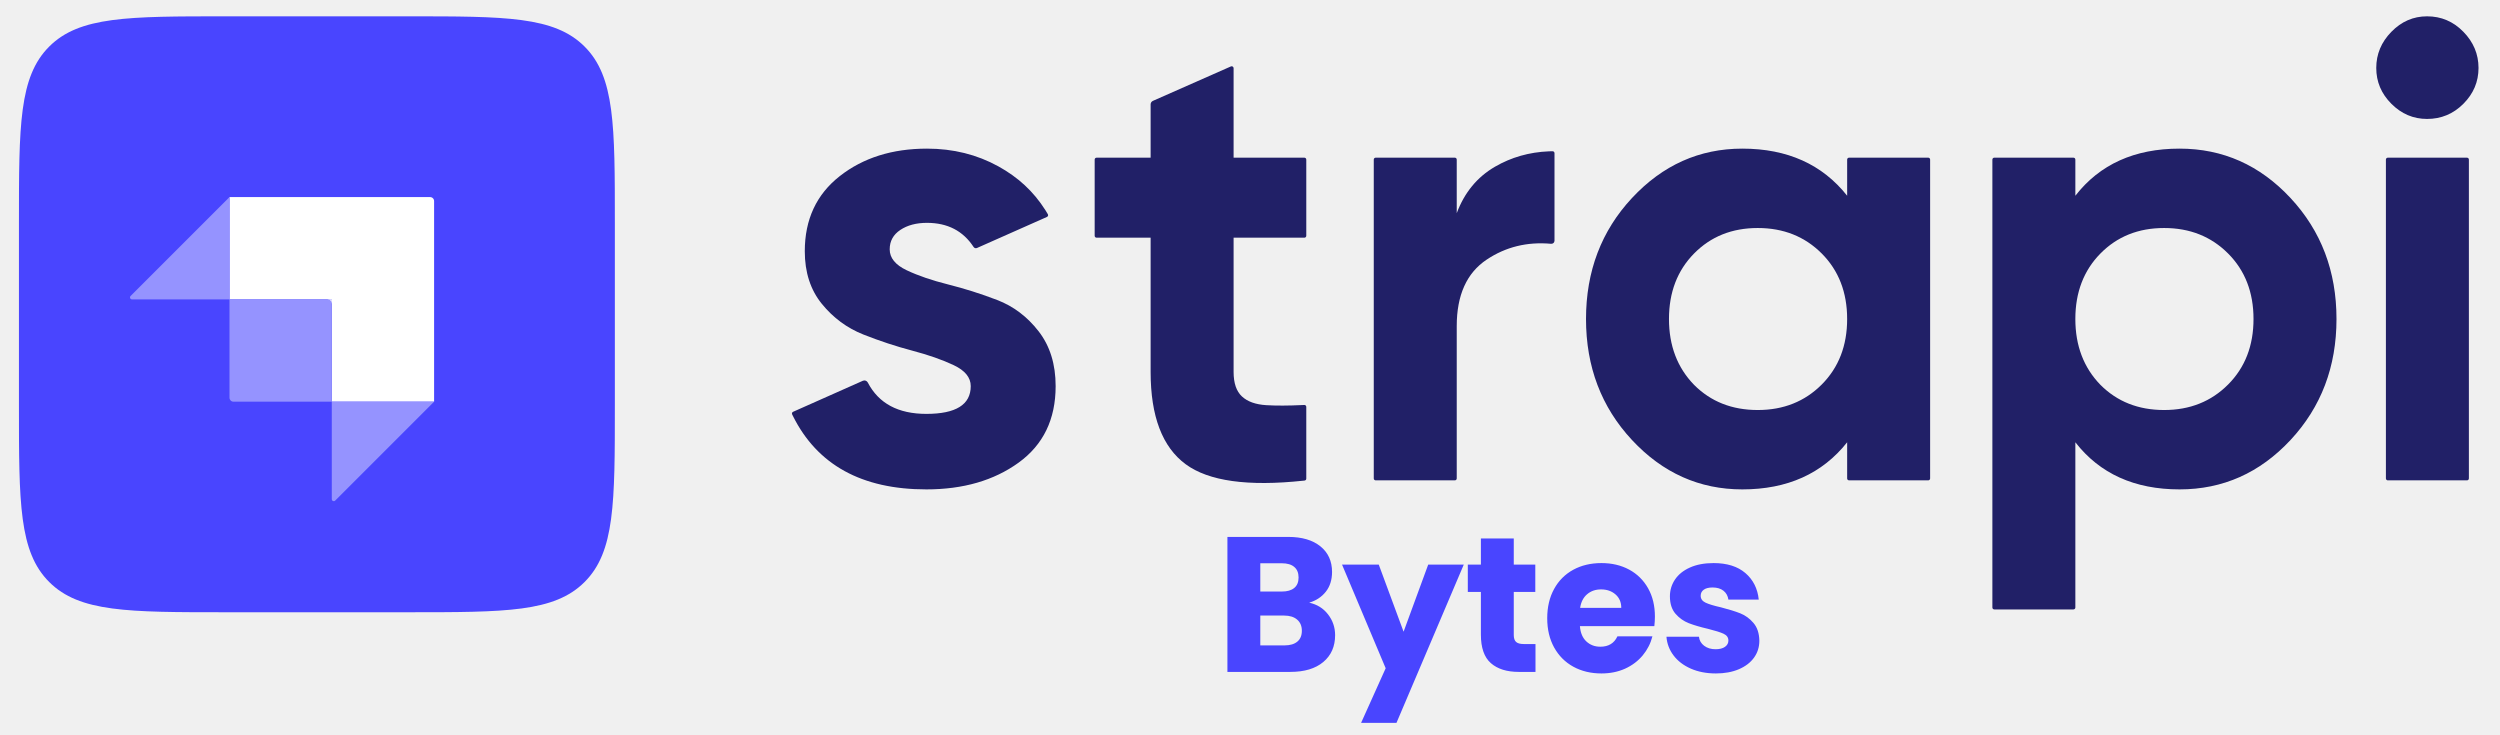
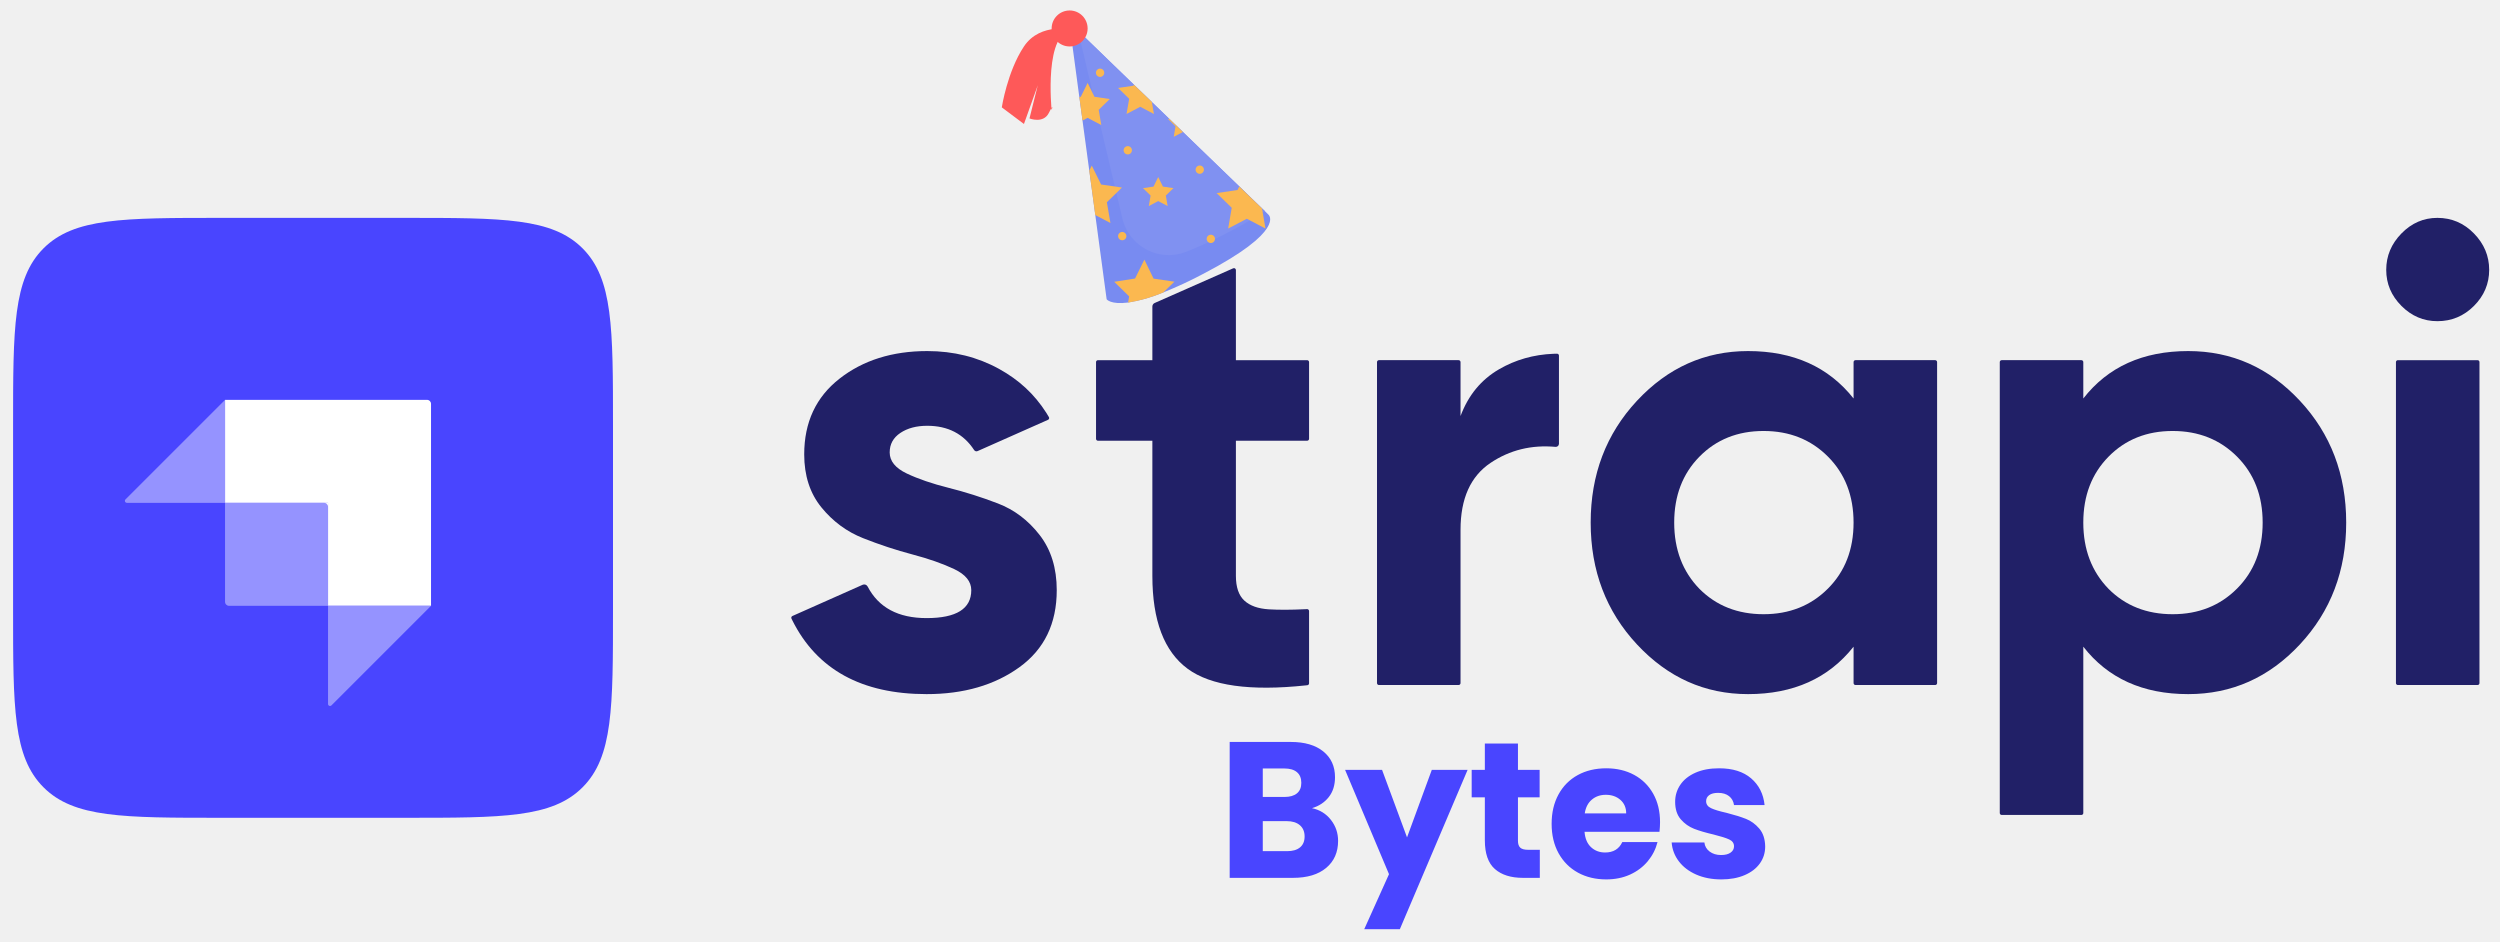
- <svg xmlns="http://www.w3.org/2000/svg" width="100%" height="100%" viewBox="0 0 923 271" version="1.1" xml:space="preserve" style="fill-rule:evenodd;clip-rule:evenodd;stroke-linejoin:round;stroke-miterlimit:2;">
-   <g transform="matrix(0.87527,0,0,0.804499,38.1809,-261.51)">
-     <rect id="Artboard1" x="-43.622" y="325.059" width="1054.06" height="335.863" style="fill:none;" />
-     <g id="Artboard11">
-       <g id="_758680" transform="matrix(1.18569,0,0,1.29,483.698,469.291)">
+ <svg xmlns="http://www.w3.org/2000/svg" width="100%" height="100%" viewBox="0 0 903 340" version="1.1" xml:space="preserve" style="fill-rule:evenodd;clip-rule:evenodd;stroke-linejoin:round;stroke-miterlimit:2;">
+   <g transform="matrix(0.88996,0,0,0.882935,11.2511,-238.834)">
+     <rect id="Artboard2" x="-12.642" y="270.501" width="1014.26" height="385.067" style="fill:none;" />
+     <clipPath id="_clip1">
+       <rect id="Artboard21" x="-12.642" y="270.501" width="1014.26" height="385.067" />
+     </clipPath>
+     <g clip-path="url(#_clip1)">
+       <g id="_410874" transform="matrix(1.10668,0,0,1.11548,495.662,504.055)">
        <g>
-           <g transform="matrix(1,0,0,1,-438,-106)">
-             <path d="M843.999,31.11C847.584,34.708 851.817,36.506 856.699,36.506C861.733,36.506 866.042,34.708 869.627,31.11C873.212,27.514 875.004,23.266 875.004,18.368C875.004,13.47 873.212,9.184 869.627,5.51C866.042,1.837 861.733,0 856.699,0C851.817,0 847.584,1.837 843.999,5.51C840.414,9.184 838.622,13.47 838.622,18.368C838.622,23.266 840.414,27.514 843.999,31.11Z" style="fill:rgb(33,32,103);fill-rule:nonzero;" />
+           <g id="Artboard1" transform="matrix(0.8753,0,0,0.8045,-0.1908,-0.3995)">
+             <rect x="-527.03" y="-167.932" width="1054.06" height="335.863" style="fill:none;" />
          </g>
-           <g transform="matrix(1,0,0,1,-438,-106)">
-             <path d="M457.976,78.074C457.976,78.45 457.671,78.755 457.295,78.755L432.119,78.755L432.119,126.511C432.119,130.491 433.111,133.399 435.094,135.236C437.077,137.073 439.975,138.106 443.789,138.336C447.278,138.546 451.533,138.532 456.554,138.293L456.683,138.287L456.915,138.276L457.259,138.258C457.649,138.238 457.976,138.549 457.976,138.939L457.976,164.475C457.976,164.822 457.715,165.113 457.371,165.151C457.203,165.169 457.034,165.188 456.909,165.201C437.185,167.311 423.24,165.359 415.072,159.344C406.758,153.221 402.601,142.277 402.601,126.511L402.601,78.755L383.375,78.755C382.999,78.755 382.694,78.45 382.694,78.074L382.694,50.966C382.694,50.59 382.999,50.285 383.375,50.285L402.601,50.285L402.601,31.323C402.601,30.784 402.92,30.295 403.413,30.077L431.163,17.822C431.613,17.624 432.119,17.953 432.119,18.445L432.119,50.285L457.295,50.285C457.671,50.285 457.976,50.59 457.976,50.966L457.976,78.074Z" style="fill:rgb(33,32,103);fill-rule:nonzero;" />
+           <g transform="matrix(1.0378,0,0,1.0378,-454.51,-129.473)">
+             <g id="_758680">
+               <path d="M843.999,31.11C847.584,34.708 851.817,36.506 856.699,36.506C861.733,36.506 866.042,34.708 869.627,31.11C873.212,27.514 875.004,23.266 875.004,18.368C875.004,13.47 873.212,9.184 869.627,5.51C866.042,1.837 861.733,0 856.699,0C851.817,0 847.584,1.837 843.999,5.51C840.414,9.184 838.622,13.47 838.622,18.368C838.622,23.266 840.414,27.514 843.999,31.11Z" style="fill:rgb(33,32,103);fill-rule:nonzero;" />
+             </g>
          </g>
-           <g transform="matrix(1,0,0,1,-438,-106)">
-             <path d="M511.501,70.029C514.247,62.682 518.785,57.171 525.116,53.498C530.909,50.136 537.31,48.312 544.317,48.027C544.656,48.013 545.175,48.003 545.594,47.997C545.973,47.991 546.282,48.297 546.282,48.675L546.282,79.83C546.282,80.48 545.717,80.981 545.069,80.922C536.557,80.15 528.914,82.029 522.141,86.56C515.048,91.305 511.501,99.188 511.501,110.208L511.501,164.401C511.501,164.777 511.196,165.082 510.82,165.082L482.664,165.082C482.288,165.082 481.983,164.777 481.983,164.401L481.983,50.964C481.983,50.588 482.288,50.283 482.664,50.283L510.82,50.283C511.196,50.283 511.501,50.588 511.501,50.964L511.501,70.029Z" style="fill:rgb(33,32,103);fill-rule:nonzero;" />
+           <g transform="matrix(1.0378,0,0,1.0378,-454.509,-129.473)">
+             <g id="_7586801">
+               <path d="M457.976,78.074C457.976,78.45 457.671,78.755 457.295,78.755L432.119,78.755L432.119,126.511C432.119,130.491 433.111,133.399 435.094,135.236C437.077,137.073 439.975,138.106 443.789,138.336C447.278,138.546 451.533,138.532 456.554,138.293L456.683,138.287L456.915,138.276L457.259,138.258C457.649,138.238 457.976,138.549 457.976,138.939L457.976,164.475C457.976,164.822 457.715,165.113 457.371,165.151C457.203,165.169 457.034,165.188 456.909,165.201C437.185,167.311 423.24,165.359 415.072,159.344C406.758,153.221 402.601,142.277 402.601,126.511L402.601,78.755L383.375,78.755C382.999,78.755 382.694,78.45 382.694,78.074L382.694,50.966C382.694,50.59 382.999,50.285 383.375,50.285L402.601,50.285L402.601,31.323C402.601,30.784 402.92,30.295 403.413,30.077L431.163,17.822C431.613,17.624 432.119,17.953 432.119,18.445L432.119,50.285L457.295,50.285C457.671,50.285 457.976,50.59 457.976,50.966L457.976,78.074Z" style="fill:rgb(33,32,103);fill-rule:nonzero;" />
+             </g>
          </g>
-           <g transform="matrix(1,0,0,1,-438,-106)">
-             <path d="M651.074,50.282C650.698,50.282 650.393,50.586 650.393,50.963L650.393,63.828C641.545,52.654 629.113,47.067 613.095,47.067C597.84,47.067 584.76,52.922 573.852,64.631C562.945,76.341 557.492,90.691 557.492,107.681C557.492,124.671 562.945,139.021 573.852,150.731C584.76,162.44 597.84,168.295 613.095,168.295C629.113,168.295 641.545,162.708 650.393,151.534L650.393,164.4C650.393,164.776 650.698,165.08 651.074,165.08L679.23,165.08C679.606,165.08 679.911,164.776 679.911,164.4L679.911,50.963C679.911,50.586 679.606,50.282 679.23,50.282L651.074,50.282ZM595.931,131.101C601.881,137.071 609.432,140.056 618.585,140.056C627.738,140.056 635.327,137.033 641.352,130.987C647.378,124.941 650.391,117.173 650.391,107.682C650.391,98.192 647.378,90.424 641.352,84.378C635.327,78.332 627.738,75.309 618.585,75.309C609.432,75.309 601.881,78.332 595.931,84.378C589.982,90.424 587.007,98.192 587.007,107.682C587.007,117.173 589.982,124.979 595.931,131.101Z" style="fill:rgb(33,32,103);" />
+           <g transform="matrix(1.0378,0,0,1.0378,-454.509,-129.473)">
+             <g id="_7586802">
+               <path d="M511.501,70.029C514.247,62.682 518.785,57.171 525.116,53.498C530.909,50.136 537.31,48.312 544.317,48.027C544.656,48.013 545.175,48.003 545.594,47.997C545.973,47.991 546.282,48.297 546.282,48.675L546.282,79.83C546.282,80.48 545.717,80.981 545.069,80.922C536.557,80.15 528.914,82.029 522.141,86.56C515.048,91.305 511.501,99.188 511.501,110.208L511.501,164.401C511.501,164.777 511.196,165.082 510.82,165.082L482.664,165.082C482.288,165.082 481.983,164.777 481.983,164.401L481.983,50.964C481.983,50.588 482.288,50.283 482.664,50.283L510.82,50.283C511.196,50.283 511.501,50.588 511.501,50.964L511.501,70.029Z" style="fill:rgb(33,32,103);fill-rule:nonzero;" />
+             </g>
          </g>
-           <g transform="matrix(1,0,0,1,-438,-106)">
-             <path d="M808.117,64.631C797.21,52.922 784.052,47.067 768.645,47.067C752.628,47.067 740.271,52.654 731.576,63.828L731.576,50.963C731.576,50.586 731.271,50.282 730.895,50.282L702.739,50.282C702.363,50.282 702.058,50.586 702.058,50.963L702.058,210.319C702.058,210.695 702.363,211 702.739,211L730.895,211C731.271,211 731.576,210.695 731.576,210.319L731.576,151.534C740.271,162.708 752.628,168.295 768.645,168.295C784.052,168.295 797.21,162.44 808.117,150.731C819.024,139.021 824.477,124.671 824.477,107.681C824.477,90.691 819.024,76.341 808.117,64.631ZM740.498,131.101C746.447,137.071 753.998,140.056 763.151,140.056C772.304,140.056 779.893,137.033 785.919,130.987C791.944,124.941 794.957,117.173 794.957,107.682C794.957,98.192 791.944,90.424 785.919,84.378C779.893,78.332 772.304,75.309 763.151,75.309C753.998,75.309 746.447,78.332 740.498,84.378C734.548,90.424 731.574,98.192 731.574,107.682C731.574,117.173 734.548,124.979 740.498,131.101Z" style="fill:rgb(33,32,103);" />
+           <g transform="matrix(1.0378,0,0,1.0378,-454.509,-129.473)">
+             <g id="_7586803">
+               <path d="M651.074,50.282C650.698,50.282 650.393,50.586 650.393,50.963L650.393,63.828C641.545,52.654 629.113,47.067 613.095,47.067C597.84,47.067 584.76,52.922 573.852,64.631C562.945,76.341 557.492,90.691 557.492,107.681C557.492,124.671 562.945,139.021 573.852,150.731C584.76,162.44 597.84,168.295 613.095,168.295C629.113,168.295 641.545,162.708 650.393,151.534L650.393,164.4C650.393,164.776 650.698,165.08 651.074,165.08L679.23,165.08C679.606,165.08 679.911,164.776 679.911,164.4L679.911,50.963C679.911,50.586 679.606,50.282 679.23,50.282L651.074,50.282ZM595.931,131.101C601.881,137.071 609.432,140.056 618.585,140.056C627.738,140.056 635.327,137.033 641.352,130.987C647.378,124.941 650.391,117.173 650.391,107.682C650.391,98.192 647.378,90.424 641.352,84.378C635.327,78.332 627.738,75.309 618.585,75.309C609.432,75.309 601.881,78.332 595.931,84.378C589.982,90.424 587.007,98.192 587.007,107.682C587.007,117.173 589.982,124.979 595.931,131.101Z" style="fill:rgb(33,32,103);" />
+             </g>
          </g>
-           <g transform="matrix(1,0,0,1,-438,-106)">
-             <path d="M842.738,165.083C842.362,165.083 842.057,164.778 842.057,164.402L842.057,50.965C842.057,50.589 842.362,50.284 842.738,50.284L870.894,50.284C871.27,50.284 871.575,50.589 871.575,50.965L871.575,164.402C871.575,164.778 871.27,165.083 870.894,165.083L842.738,165.083Z" style="fill:rgb(33,32,103);fill-rule:nonzero;" />
+           <g transform="matrix(1.0378,0,0,1.0378,-454.51,-129.473)">
+             <g id="_7586804">
+               <path d="M808.117,64.631C797.21,52.922 784.052,47.067 768.645,47.067C752.628,47.067 740.271,52.654 731.576,63.828L731.576,50.963C731.576,50.586 731.271,50.282 730.895,50.282L702.739,50.282C702.363,50.282 702.058,50.586 702.058,50.963L702.058,210.319C702.058,210.695 702.363,211 702.739,211L730.895,211C731.271,211 731.576,210.695 731.576,210.319L731.576,151.534C740.271,162.708 752.628,168.295 768.645,168.295C784.052,168.295 797.21,162.44 808.117,150.731C819.024,139.021 824.477,124.671 824.477,107.681C824.477,90.691 819.024,76.341 808.117,64.631ZM740.498,131.101C746.447,137.071 753.998,140.056 763.151,140.056C772.304,140.056 779.893,137.033 785.919,130.987C791.944,124.941 794.957,117.173 794.957,107.682C794.957,98.192 791.944,90.424 785.919,84.378C779.893,78.332 772.304,75.309 763.151,75.309C753.998,75.309 746.447,78.332 740.498,84.378C734.548,90.424 731.574,98.192 731.574,107.682C731.574,117.173 734.548,124.979 740.498,131.101Z" style="fill:rgb(33,32,103);" />
+             </g>
          </g>
-           <g transform="matrix(1,0,0,1,-438,-106)">
-             <path d="M315.839,90.346C311.796,88.433 309.775,85.946 309.775,82.884C309.775,79.976 311.033,77.68 313.55,75.996C316.067,74.313 319.233,73.471 323.046,73.471C330.359,73.471 335.884,76.331 339.619,82.052C339.88,82.451 340.387,82.612 340.823,82.419L365.727,71.364C366.098,71.199 366.244,70.749 366.037,70.4C365.763,69.936 365.401,69.33 365.161,68.952C360.892,62.218 355.37,57.203 348.446,53.381C340.818,49.172 332.352,47.067 323.046,47.067C310.69,47.067 300.355,50.32 292.041,56.825C283.727,63.33 279.57,72.246 279.57,83.573C279.57,91.073 281.592,97.311 285.634,102.285C289.677,107.26 294.596,110.895 300.393,113.191C306.19,115.487 311.987,117.4 317.784,118.931C323.58,120.462 328.5,122.184 332.543,124.097C336.585,126.01 338.606,128.498 338.606,131.559C338.606,138.141 333.343,141.432 322.818,141.432C312.798,141.432 305.855,137.716 301.988,130.286C301.656,129.647 300.896,129.355 300.238,129.648L275.404,140.689C275.054,140.844 274.901,141.258 275.067,141.603C275.168,141.811 275.274,142.029 275.351,142.184C284.03,159.591 299.852,168.295 322.818,168.295C335.937,168.295 346.882,165.119 355.653,158.766C364.425,152.414 368.811,143.345 368.811,131.559C368.811,123.753 366.789,117.247 362.747,112.043C358.704,106.839 353.785,103.127 347.988,100.908C342.191,98.688 336.394,96.852 330.598,95.397C324.801,93.943 319.881,92.26 315.839,90.346Z" style="fill:rgb(33,32,103);fill-rule:nonzero;" />
+           <g transform="matrix(1.0378,0,0,1.0378,-454.51,-129.473)">
+             <g id="_7586805">
+               <path d="M842.738,165.083C842.362,165.083 842.057,164.778 842.057,164.402L842.057,50.965C842.057,50.589 842.362,50.284 842.738,50.284L870.894,50.284C871.27,50.284 871.575,50.589 871.575,50.965L871.575,164.402C871.575,164.778 871.27,165.083 870.894,165.083L842.738,165.083Z" style="fill:rgb(33,32,103);fill-rule:nonzero;" />
+             </g>
          </g>
-           <g transform="matrix(1,0,0,1,-438,-106)">
-             <path d="M0,73.493C0,38.848 0,21.526 10.763,10.763C21.526,0 38.848,0 73.493,0L138.507,0C173.152,0 190.474,0 201.237,10.763C212,21.526 212,38.848 212,73.493L212,138.507C212,173.152 212,190.474 201.237,201.237C190.474,212 173.152,212 138.507,212L73.493,212C38.848,212 21.526,212 10.763,201.237C0,190.474 0,173.152 0,138.507L0,73.493Z" style="fill:rgb(73,69,255);fill-rule:nonzero;" />
+           <g transform="matrix(1.0378,0,0,1.0378,-454.509,-129.473)">
+             <g id="_7586806">
+               <path d="M315.839,90.346C311.796,88.433 309.775,85.946 309.775,82.884C309.775,79.976 311.033,77.68 313.55,75.996C316.067,74.313 319.233,73.471 323.046,73.471C330.359,73.471 335.884,76.331 339.619,82.052C339.88,82.451 340.387,82.612 340.823,82.419L365.727,71.364C366.098,71.199 366.244,70.749 366.037,70.4C365.763,69.936 365.401,69.33 365.161,68.952C360.892,62.218 355.37,57.203 348.446,53.381C340.818,49.172 332.352,47.067 323.046,47.067C310.69,47.067 300.355,50.32 292.041,56.825C283.727,63.33 279.57,72.246 279.57,83.573C279.57,91.073 281.592,97.311 285.634,102.285C289.677,107.26 294.596,110.895 300.393,113.191C306.19,115.487 311.987,117.4 317.784,118.931C323.58,120.462 328.5,122.184 332.543,124.097C336.585,126.01 338.606,128.498 338.606,131.559C338.606,138.141 333.343,141.432 322.818,141.432C312.798,141.432 305.855,137.716 301.988,130.286C301.656,129.647 300.896,129.355 300.238,129.648L275.404,140.689C275.054,140.844 274.901,141.258 275.067,141.603C275.168,141.811 275.274,142.029 275.351,142.184C284.03,159.591 299.852,168.295 322.818,168.295C335.937,168.295 346.882,165.119 355.653,158.766C364.425,152.414 368.811,143.345 368.811,131.559C368.811,123.753 366.789,117.247 362.747,112.043C358.704,106.839 353.785,103.127 347.988,100.908C342.191,98.688 336.394,96.852 330.598,95.397C324.801,93.943 319.881,92.26 315.839,90.346Z" style="fill:rgb(33,32,103);fill-rule:nonzero;" />
+             </g>
          </g>
-           <g transform="matrix(1,0,0,1,-438,-106)">
-             <path d="M146.28,64.307L74.906,64.307L74.906,100.7L111.3,100.7L111.3,137.093L147.693,137.093L147.693,65.72C147.693,64.939 147.06,64.307 146.28,64.307Z" style="fill:white;" />
+           <g transform="matrix(1.0378,0,0,1.0378,-454.509,-129.473)">
+             <g id="_7586807">
+               <path d="M0,73.493C0,38.848 0,21.526 10.763,10.763C21.526,0 38.848,0 73.493,0L138.507,0C173.152,0 190.474,0 201.237,10.763C212,21.526 212,38.848 212,73.493L212,138.507C212,173.152 212,190.474 201.237,201.237C190.474,212 173.152,212 138.507,212L73.493,212C38.848,212 21.526,212 10.763,201.237C0,190.474 0,173.152 0,138.507L0,73.493Z" style="fill:rgb(73,69,255);fill-rule:nonzero;" />
+             </g>
          </g>
-           <g transform="matrix(1,0,0,1,-327.407,-4.5934)">
+           <g transform="matrix(1.0378,0,0,1.0378,-454.509,-129.473)">
+             <g id="_7586808">
+               <path d="M146.28,64.307L74.906,64.307L74.906,100.7L111.3,100.7L111.3,137.093L147.693,137.093L147.693,65.72C147.693,64.939 147.06,64.307 146.28,64.307Z" style="fill:white;" />
+             </g>
+           </g>
+           <g id="_7586809" transform="matrix(1.0378,0,0,1.0378,-339.736,-24.2334)">
            <rect x="-0.707" y="-0.707" width="1.413" height="1.413" style="fill:white;" />
          </g>
-           <g transform="matrix(1,0,0,1,-438,-106)">
-             <path d="M74.906,100.7L109.886,100.7C110.667,100.7 111.3,101.333 111.3,102.113L111.3,137.093L76.32,137.093C75.539,137.093 74.906,136.461 74.906,135.68L74.906,100.7Z" style="fill:rgb(149,147,255);fill-rule:nonzero;" />
+           <g transform="matrix(1.0378,0,0,1.0378,-454.509,-129.473)">
+             <g id="_75868010">
+               <path d="M74.906,100.7L109.886,100.7C110.667,100.7 111.3,101.333 111.3,102.113L111.3,137.093L76.32,137.093C75.539,137.093 74.906,136.461 74.906,135.68L74.906,100.7Z" style="fill:rgb(149,147,255);fill-rule:nonzero;" />
+             </g>
          </g>
-           <g transform="matrix(1,0,0,1,-438,-106)">
-             <path d="M111.3,137.093L147.693,137.093L112.506,172.28C112.061,172.725 111.3,172.41 111.3,171.781L111.3,137.093Z" style="fill:rgb(149,147,255);fill-rule:nonzero;" />
+           <g transform="matrix(1.0378,0,0,1.0378,-454.509,-129.472)">
+             <g id="_75868011">
+               <path d="M111.3,137.093L147.693,137.093L112.506,172.28C112.061,172.725 111.3,172.41 111.3,171.781L111.3,137.093Z" style="fill:rgb(149,147,255);fill-rule:nonzero;" />
+             </g>
          </g>
-           <g transform="matrix(1,0,0,1,-438,-106)">
-             <path d="M74.906,100.7L40.219,100.7C39.589,100.7 39.274,99.939 39.719,99.494L74.906,64.307L74.906,100.7Z" style="fill:rgb(149,147,255);fill-rule:nonzero;" />
+           <g transform="matrix(1.0378,0,0,1.0378,-454.509,-129.473)">
+             <g id="_75868012">
+               <path d="M74.906,100.7L40.219,100.7C39.589,100.7 39.274,99.939 39.719,99.494L74.906,64.307L74.906,100.7Z" style="fill:rgb(149,147,255);fill-rule:nonzero;" />
+             </g>
+           </g>
+           <g transform="matrix(1,0,0,1,89.1834,90.2678)">
+             <g id="_202050">
+               <path d="M-67.34,-3.26C-64.453,-2.64 -62.137,-1.207 -60.39,1.04C-58.637,3.287 -57.76,5.853 -57.76,8.74C-57.76,12.907 -59.217,16.21 -62.13,18.65C-65.037,21.083 -69.093,22.3 -74.3,22.3L-97.52,22.3L-97.52,-27.54L-75.08,-27.54C-70.02,-27.54 -66.057,-26.38 -63.19,-24.06C-60.323,-21.74 -58.89,-18.593 -58.89,-14.62C-58.89,-11.68 -59.66,-9.24 -61.2,-7.3C-62.74,-5.36 -64.787,-4.013 -67.34,-3.26ZM-85.38,-17.81L-85.38,-7.37L-77.43,-7.37C-75.437,-7.37 -73.91,-7.81 -72.85,-8.69C-71.783,-9.563 -71.25,-10.853 -71.25,-12.56C-71.25,-14.26 -71.783,-15.56 -72.85,-16.46C-73.91,-17.36 -75.437,-17.81 -77.43,-17.81L-85.38,-17.81ZM-76.43,12.51C-74.397,12.51 -72.823,12.047 -71.71,11.12C-70.597,10.2 -70.04,8.863 -70.04,7.11C-70.04,5.357 -70.62,3.983 -71.78,2.99C-72.94,1.997 -74.537,1.5 -76.57,1.5L-85.38,1.5L-85.38,12.51L-76.43,12.51ZM-23.39,-17.31L-10.26,-17.31L-35.11,41.12L-48.17,41.12L-39.09,20.95L-55.2,-17.31L-41.64,-17.31L-32.48,7.46L-23.39,-17.31ZM11.89,12.01L16.22,12.01L16.22,22.3L10.05,22.3C5.643,22.3 2.21,21.223 -0.25,19.07C-2.71,16.917 -3.94,13.403 -3.94,8.53L-3.94,-7.23L-8.77,-7.23L-8.77,-17.31L-3.94,-17.31L-3.94,-26.97L8.2,-26.97L8.2,-17.31L16.15,-17.31L16.15,-7.23L8.2,-7.23L8.2,8.67C8.2,9.857 8.483,10.71 9.05,11.23C9.617,11.75 10.563,12.01 11.89,12.01ZM60.31,1.86C60.31,2.993 60.24,4.177 60.1,5.41L32.62,5.41C32.813,7.87 33.607,9.75 35,11.05C36.4,12.35 38.117,13 40.15,13C43.177,13 45.283,11.723 46.47,9.17L59.39,9.17C58.73,11.77 57.537,14.113 55.81,16.2C54.077,18.28 51.91,19.913 49.31,21.1C46.703,22.28 43.793,22.87 40.58,22.87C36.693,22.87 33.237,22.043 30.21,20.39C27.183,18.73 24.817,16.363 23.11,13.29C21.403,10.21 20.55,6.61 20.55,2.49C20.55,-1.623 21.393,-5.22 23.08,-8.3C24.76,-11.373 27.113,-13.74 30.14,-15.4C33.167,-17.053 36.647,-17.88 40.58,-17.88C44.413,-17.88 47.82,-17.077 50.8,-15.47C53.78,-13.857 56.11,-11.56 57.79,-8.58C59.47,-5.6 60.31,-2.12 60.31,1.86ZM32.7,-1.34L47.89,-1.34C47.89,-3.42 47.18,-5.077 45.76,-6.31C44.34,-7.543 42.563,-8.16 40.43,-8.16C38.397,-8.16 36.683,-7.567 35.29,-6.38C33.89,-5.2 33.027,-3.52 32.7,-1.34ZM82.82,22.87C79.367,22.87 76.29,22.28 73.59,21.1C70.89,19.913 68.76,18.29 67.2,16.23C65.64,14.17 64.763,11.863 64.57,9.31L76.57,9.31C76.717,10.683 77.357,11.797 78.49,12.65C79.623,13.503 81.02,13.93 82.68,13.93C84.193,13.93 85.363,13.633 86.19,13.04C87.023,12.447 87.44,11.677 87.44,10.73C87.44,9.597 86.847,8.757 85.66,8.21C84.48,7.663 82.563,7.06 79.91,6.4C77.07,5.74 74.703,5.043 72.81,4.31C70.917,3.57 69.283,2.41 67.91,0.83C66.537,-0.757 65.85,-2.9 65.85,-5.6C65.85,-7.873 66.477,-9.943 67.73,-11.81C68.99,-13.683 70.837,-15.163 73.27,-16.25C75.71,-17.337 78.61,-17.88 81.97,-17.88C86.937,-17.88 90.853,-16.65 93.72,-14.19C96.587,-11.73 98.23,-8.463 98.65,-4.39L87.44,-4.39C87.247,-5.763 86.643,-6.853 85.63,-7.66C84.61,-8.467 83.27,-8.87 81.61,-8.87C80.19,-8.87 79.103,-8.597 78.35,-8.05C77.59,-7.503 77.21,-6.757 77.21,-5.81C77.21,-4.677 77.813,-3.827 79.02,-3.26C80.227,-2.687 82.11,-2.117 84.67,-1.55C87.603,-0.797 89.993,-0.053 91.84,0.68C93.687,1.413 95.307,2.597 96.7,4.23C98.1,5.863 98.823,8.053 98.87,10.8C98.87,13.12 98.22,15.19 96.92,17.01C95.613,18.837 93.743,20.27 91.31,21.31C88.87,22.35 86.04,22.87 82.82,22.87Z" style="fill:rgb(73,69,255);fill-rule:nonzero;" />
+             </g>
          </g>
        </g>
      </g>
-       <g id="_202050" transform="matrix(1.1425,0,0,1.24301,585.536,605.691)">
-         <path d="M-67.34,-3.26C-64.453,-2.64 -62.137,-1.207 -60.39,1.04C-58.637,3.287 -57.76,5.853 -57.76,8.74C-57.76,12.907 -59.217,16.21 -62.13,18.65C-65.037,21.083 -69.093,22.3 -74.3,22.3L-97.52,22.3L-97.52,-27.54L-75.08,-27.54C-70.02,-27.54 -66.057,-26.38 -63.19,-24.06C-60.323,-21.74 -58.89,-18.593 -58.89,-14.62C-58.89,-11.68 -59.66,-9.24 -61.2,-7.3C-62.74,-5.36 -64.787,-4.013 -67.34,-3.26ZM-85.38,-17.81L-85.38,-7.37L-77.43,-7.37C-75.437,-7.37 -73.91,-7.81 -72.85,-8.69C-71.783,-9.563 -71.25,-10.853 -71.25,-12.56C-71.25,-14.26 -71.783,-15.56 -72.85,-16.46C-73.91,-17.36 -75.437,-17.81 -77.43,-17.81L-85.38,-17.81ZM-76.43,12.51C-74.397,12.51 -72.823,12.047 -71.71,11.12C-70.597,10.2 -70.04,8.863 -70.04,7.11C-70.04,5.357 -70.62,3.983 -71.78,2.99C-72.94,1.997 -74.537,1.5 -76.57,1.5L-85.38,1.5L-85.38,12.51L-76.43,12.51ZM-23.39,-17.31L-10.26,-17.31L-35.11,41.12L-48.17,41.12L-39.09,20.95L-55.2,-17.31L-41.64,-17.31L-32.48,7.46L-23.39,-17.31ZM11.89,12.01L16.22,12.01L16.22,22.3L10.05,22.3C5.643,22.3 2.21,21.223 -0.25,19.07C-2.71,16.917 -3.94,13.403 -3.94,8.53L-3.94,-7.23L-8.77,-7.23L-8.77,-17.31L-3.94,-17.31L-3.94,-26.97L8.2,-26.97L8.2,-17.31L16.15,-17.31L16.15,-7.23L8.2,-7.23L8.2,8.67C8.2,9.857 8.483,10.71 9.05,11.23C9.617,11.75 10.563,12.01 11.89,12.01ZM60.31,1.86C60.31,2.993 60.24,4.177 60.1,5.41L32.62,5.41C32.813,7.87 33.607,9.75 35,11.05C36.4,12.35 38.117,13 40.15,13C43.177,13 45.283,11.723 46.47,9.17L59.39,9.17C58.73,11.77 57.537,14.113 55.81,16.2C54.077,18.28 51.91,19.913 49.31,21.1C46.703,22.28 43.793,22.87 40.58,22.87C36.693,22.87 33.237,22.043 30.21,20.39C27.183,18.73 24.817,16.363 23.11,13.29C21.403,10.21 20.55,6.61 20.55,2.49C20.55,-1.623 21.393,-5.22 23.08,-8.3C24.76,-11.373 27.113,-13.74 30.14,-15.4C33.167,-17.053 36.647,-17.88 40.58,-17.88C44.413,-17.88 47.82,-17.077 50.8,-15.47C53.78,-13.857 56.11,-11.56 57.79,-8.58C59.47,-5.6 60.31,-2.12 60.31,1.86ZM32.7,-1.34L47.89,-1.34C47.89,-3.42 47.18,-5.077 45.76,-6.31C44.34,-7.543 42.563,-8.16 40.43,-8.16C38.397,-8.16 36.683,-7.567 35.29,-6.38C33.89,-5.2 33.027,-3.52 32.7,-1.34ZM82.82,22.87C79.367,22.87 76.29,22.28 73.59,21.1C70.89,19.913 68.76,18.29 67.2,16.23C65.64,14.17 64.763,11.863 64.57,9.31L76.57,9.31C76.717,10.683 77.357,11.797 78.49,12.65C79.623,13.503 81.02,13.93 82.68,13.93C84.193,13.93 85.363,13.633 86.19,13.04C87.023,12.447 87.44,11.677 87.44,10.73C87.44,9.597 86.847,8.757 85.66,8.21C84.48,7.663 82.563,7.06 79.91,6.4C77.07,5.74 74.703,5.043 72.81,4.31C70.917,3.57 69.283,2.41 67.91,0.83C66.537,-0.757 65.85,-2.9 65.85,-5.6C65.85,-7.873 66.477,-9.943 67.73,-11.81C68.99,-13.683 70.837,-15.163 73.27,-16.25C75.71,-17.337 78.61,-17.88 81.97,-17.88C86.937,-17.88 90.853,-16.65 93.72,-14.19C96.587,-11.73 98.23,-8.463 98.65,-4.39L87.44,-4.39C87.247,-5.763 86.643,-6.853 85.63,-7.66C84.61,-8.467 83.27,-8.87 81.61,-8.87C80.19,-8.87 79.103,-8.597 78.35,-8.05C77.59,-7.503 77.21,-6.757 77.21,-5.81C77.21,-4.677 77.813,-3.827 79.02,-3.26C80.227,-2.687 82.11,-2.117 84.67,-1.55C87.603,-0.797 89.993,-0.053 91.84,0.68C93.687,1.413 95.307,2.597 96.7,4.23C98.1,5.863 98.823,8.053 98.87,10.8C98.87,13.12 98.22,15.19 96.92,17.01C95.613,18.837 93.743,20.27 91.31,21.31C88.87,22.35 86.04,22.87 82.82,22.87Z" style="fill:rgb(73,69,255);fill-rule:nonzero;" />
+       <g id="_464466" transform="matrix(-1.12365,0,0,1.13259,452.379,334.81)">
+         <g>
+           <g transform="matrix(1,0,0,1,-64,-64)">
+             <g id="_36">
+               <path d="M90,18C90,18 102,15 108,24C114,33 116,46 116,46L108,52L103,38L106,50C106,50 101,52 99,48C97,44 98,47 98,47C98,47 101,18 90,18Z" style="fill:rgb(254,89,89);fill-rule:nonzero;" />
+             </g>
+           </g>
+           <g transform="matrix(1,0,0,1,-64,-64)">
+             <g id="_361">
+               <path d="M91.63,15.24L88,42.26L86.85,50.76L84.4,68.86L82.24,84.86L78.13,115.32C78.13,115.32 76.72,117.32 70.34,116.49C65.962,115.78 61.685,114.548 57.6,112.82C52.756,110.867 48.016,108.664 43.4,106.22C13.26,90.53 19.62,84.82 19.62,84.82L21,83.45L88.45,18.31L91.63,15.24Z" style="fill:rgb(120,139,241);fill-rule:nonzero;" />
+             </g>
+           </g>
+           <g transform="matrix(1,0,0,1,-64,-64)">
+             <g id="_362">
+               <path d="M88.45,18.31L72.45,86.11C70.625,93.849 63.66,99.363 55.709,99.363C53.611,99.363 51.53,98.979 49.57,98.23C44.385,96.186 39.32,93.849 34.4,91.23C31.4,89.65 28.72,88.23 26.4,86.8C24.69,85.8 23.16,84.8 21.78,83.91L21,83.45L22,82.51L30.22,74.57L50.59,54.9L61.84,44.1L68.32,37.84L88.45,18.31Z" style="fill:rgb(128,145,241);fill-rule:nonzero;" />
+             </g>
+           </g>
+           <g id="_363" transform="matrix(1,0,0,1,27.5,-46.5)">
+             <circle cx="0" cy="0" r="6.5" style="fill:rgb(254,89,89);" />
+           </g>
+           <g id="_364" transform="matrix(1,0,0,1,-34.42,18.17)">
+             <path d="M3.37,0.1L4.66,7.6L-2.08,4.06L-3.2,4.65L-8.82,7.6L-7.82,1.76L-7.57,0.34L0.65,-7.6L1.29,-6.31L8.82,-5.21L3.37,0.1Z" style="fill:rgb(251,184,80);fill-rule:nonzero;" />
+           </g>
+           <g transform="matrix(1,0,0,1,-64,-64)">
+             <g id="_365">
+               <path d="M70,114.27L70.39,116.52C66.012,115.81 61.735,114.578 57.65,112.85L53.65,108.96L61.18,107.86L64.5,101L67.87,107.82L75.4,109L70,114.27Z" style="fill:rgb(251,184,80);fill-rule:nonzero;" />
+             </g>
+           </g>
+           <g id="_366" transform="matrix(1,0,0,1,14.5,13.405)">
+             <path d="M5.9,-8.545L3.74,7.485L-1.74,10.365L-0.45,2.865L-5.9,-2.445L1.63,-3.545L5,-10.365L5.9,-8.545Z" style="fill:rgb(251,184,80);fill-rule:nonzero;" />
+           </g>
+           <g id="_367" transform="matrix(1,0,0,1,-4.5,12.405)">
+             <path d="M0,-5.235L1.7,-1.785L5.5,-1.235L2.75,1.445L3.4,5.235L0,3.445L-3.4,5.235L-2.75,1.445L-5.5,-1.235L-1.7,-1.785L0,-5.235Z" style="fill:rgb(251,184,80);fill-rule:nonzero;" />
+           </g>
+           <g id="_368" transform="matrix(1,0,0,1,-10.705,-10.63)">
+             <path d="M-0.045,-0.52L0.605,3.27L-2.705,1.53L2.255,-3.27L2.705,-3.2L-0.045,-0.52Z" style="fill:rgb(251,184,80);fill-rule:nonzero;" />
+           </g>
+           <g id="_369" transform="matrix(1,0,0,1,18.495,-19.22)">
+             <path d="M5.495,-2.52L4.345,5.98L2.505,5.01L-2.435,7.61L-1.495,2.11L-5.495,-1.79L0.035,-2.6L2.505,-7.61L4.975,-2.6L5.495,-2.52Z" style="fill:rgb(251,184,80);fill-rule:nonzero;" />
+           </g>
+           <g id="_3610" transform="matrix(1,0,0,1,3.53,-20.905)">
+             <path d="M2.47,-0.205L3.41,5.295L-1.53,2.695L-6.47,5.295L-5.73,0.965L0.75,-5.295L0.94,-4.915L6.47,-4.105L2.47,-0.205Z" style="fill:rgb(251,184,80);fill-rule:nonzero;" />
+           </g>
+           <g id="_3611" transform="matrix(1,0,0,1,6.5,-2.5)">
+             <circle cx="0" cy="0" r="1.5" style="fill:rgb(251,184,80);" />
+           </g>
+           <g id="_3612" transform="matrix(1,0,0,1,-19.5,4.5)">
+             <circle cx="0" cy="0" r="1.5" style="fill:rgb(251,184,80);" />
+           </g>
+           <g id="_3613" transform="matrix(1,0,0,1,-23.5,29.5)">
+             <circle cx="0" cy="0" r="1.5" style="fill:rgb(251,184,80);" />
+           </g>
+           <g id="_3614" transform="matrix(1,0,0,1,8.5,28.5)">
+             <circle cx="0" cy="0" r="1.5" style="fill:rgb(251,184,80);" />
+           </g>
+           <g id="_3615" transform="matrix(1,0,0,1,16.5,-30.5)">
+             <circle cx="0" cy="0" r="1.5" style="fill:rgb(251,184,80);" />
+           </g>
+         </g>
      </g>
    </g>
  </g>
</svg>
